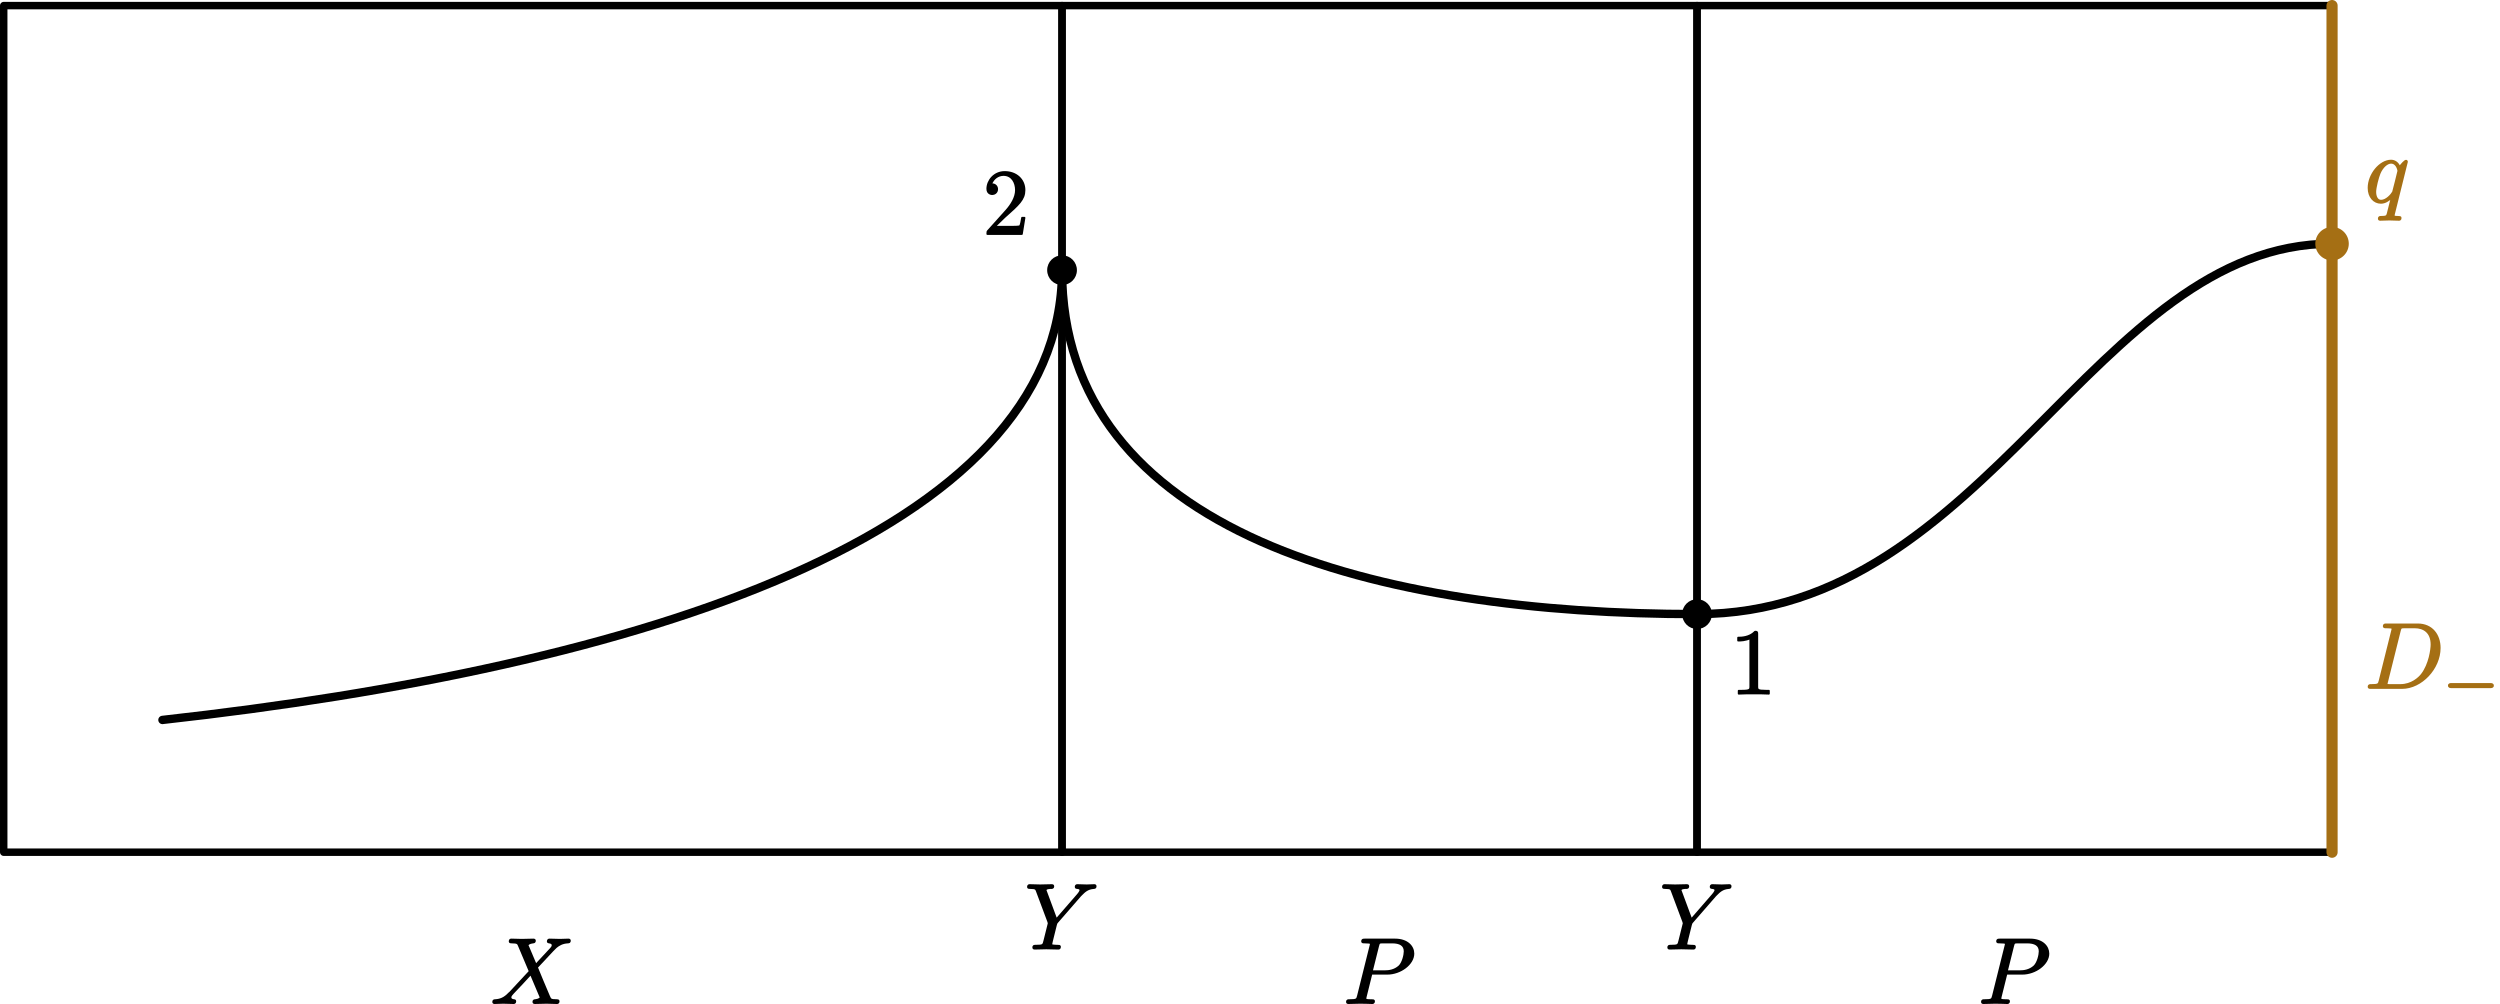
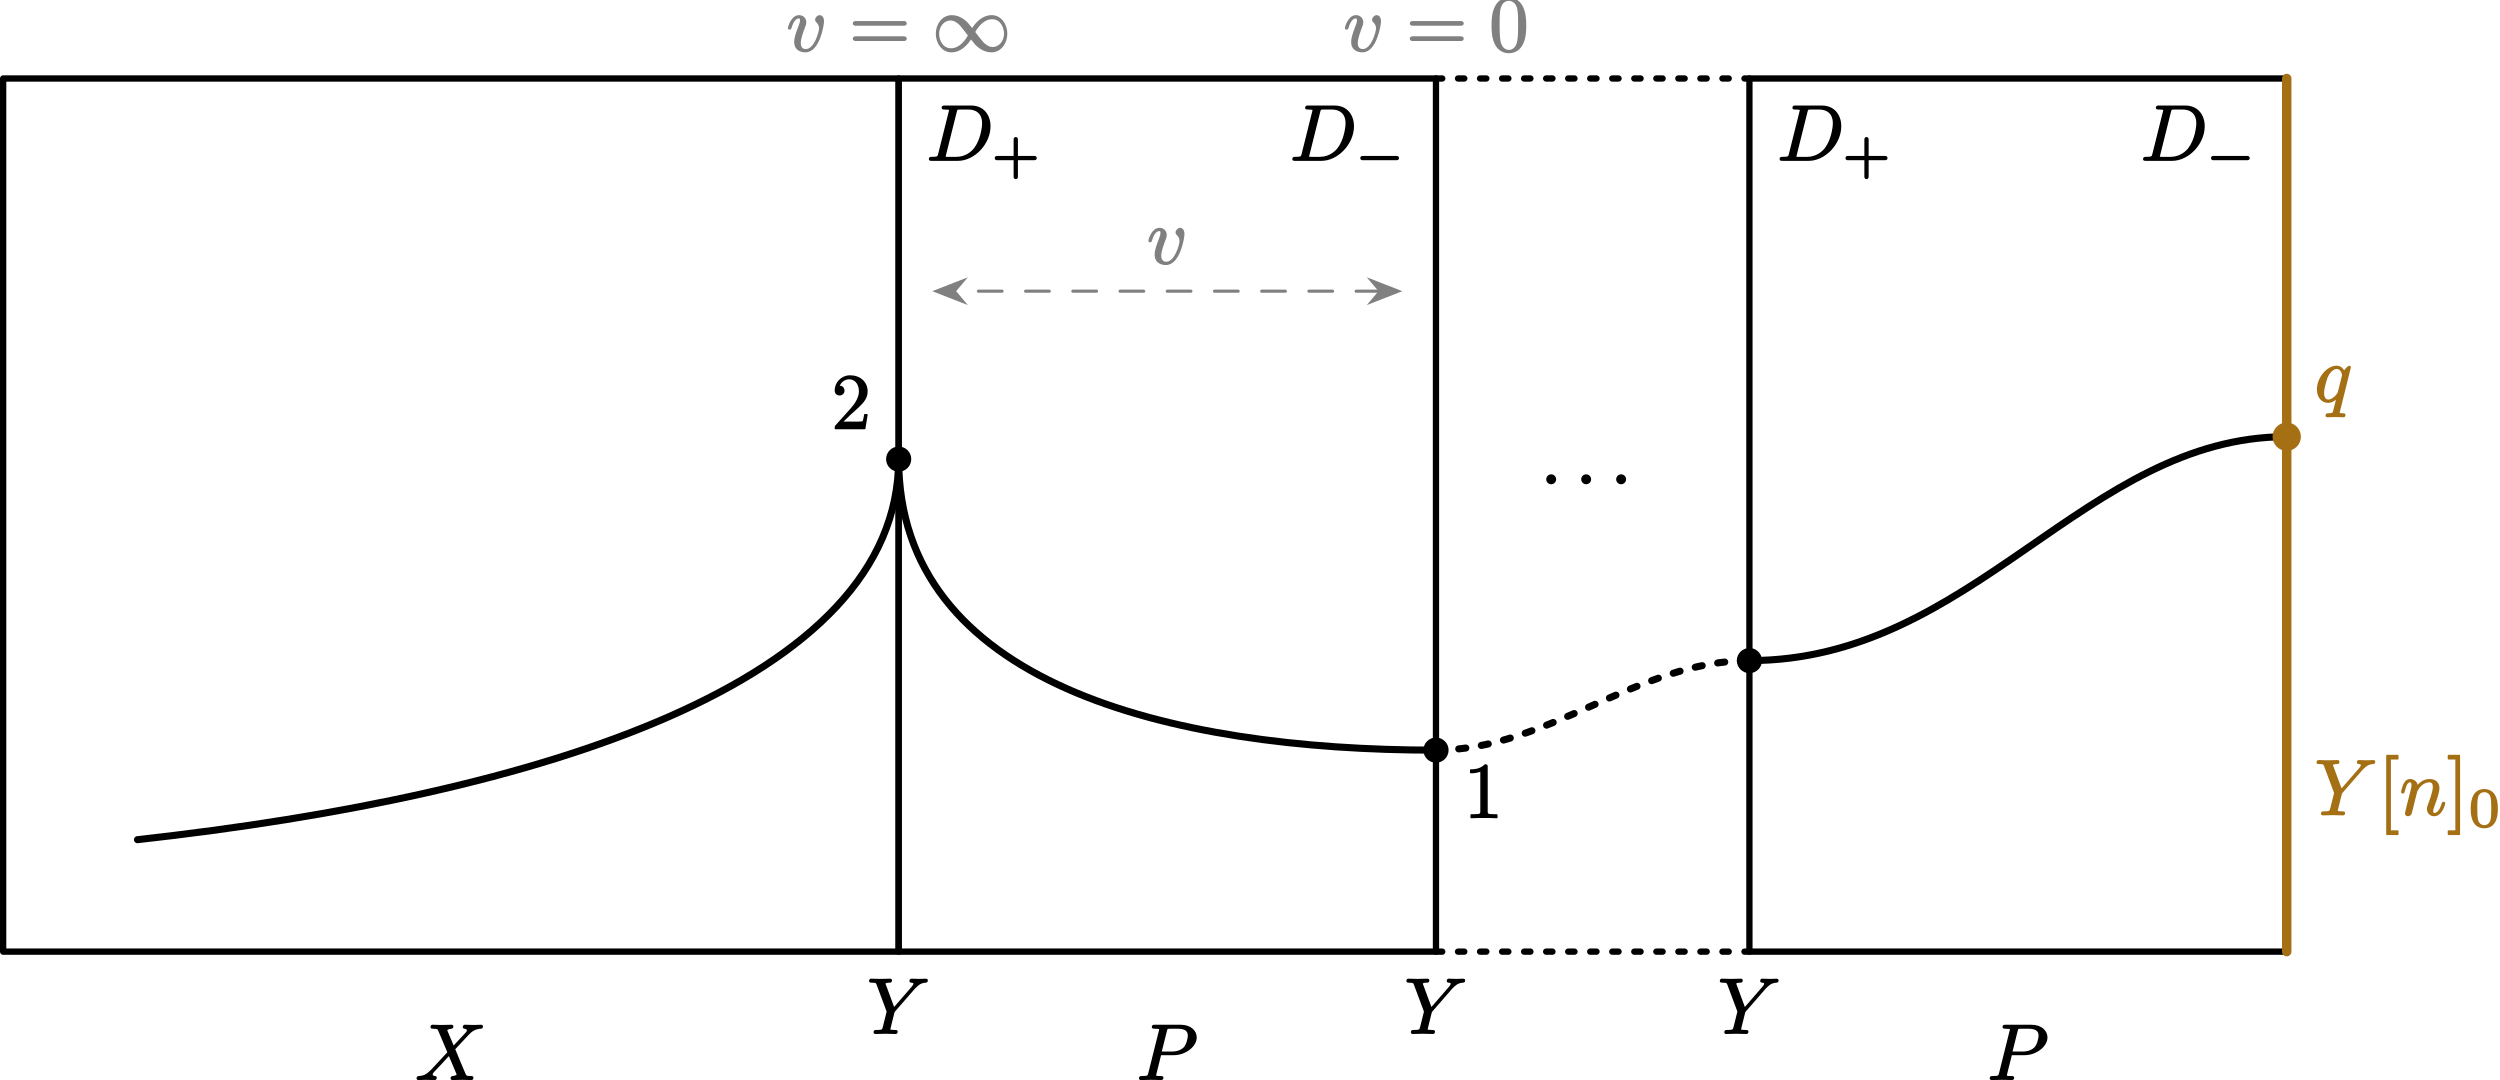
- <svg xmlns="http://www.w3.org/2000/svg" xmlns:xlink="http://www.w3.org/1999/xlink" version="1.1" width="267.846pt" height="107.467pt" viewBox="-70.008 -70.008 267.846 107.467">
+ <svg xmlns="http://www.w3.org/2000/svg" xmlns:xlink="http://www.w3.org/1999/xlink" version="1.1" width="316.54pt" height="136.652pt" viewBox="-70.008 -66.688 316.54 136.652">
  <defs>
-     <path id="g2-49" d="M2.929-6.376C2.929-6.615 2.929-6.635 2.7-6.635C2.082-5.998 1.205-5.998 .887-5.998V-5.689C1.086-5.689 1.674-5.689 2.192-5.948V-.787C2.192-.428 2.162-.309 1.265-.309H.946V0C1.295-.03 2.162-.03 2.56-.03S3.826-.03 4.174 0V-.309H3.856C2.959-.309 2.929-.418 2.929-.787V-6.376Z" />
-     <path id="g2-50" d="M1.265-.767L2.321-1.793C3.875-3.168 4.473-3.706 4.473-4.702C4.473-5.838 3.577-6.635 2.361-6.635C1.235-6.635 .498-5.719 .498-4.832C.498-4.274 .996-4.274 1.026-4.274C1.196-4.274 1.544-4.394 1.544-4.802C1.544-5.061 1.365-5.32 1.016-5.32C.936-5.32 .917-5.32 .887-5.31C1.116-5.958 1.654-6.326 2.232-6.326C3.138-6.326 3.567-5.519 3.567-4.702C3.567-3.905 3.068-3.118 2.521-2.501L.608-.369C.498-.259 .498-.239 .498 0H4.194L4.473-1.733H4.224C4.174-1.435 4.105-.996 4.005-.847C3.935-.767 3.278-.767 3.059-.767H1.265Z" />
-     <path id="g0-0" d="M5.189-1.576C5.3-1.576 5.467-1.576 5.467-1.743C5.467-1.918 5.307-1.918 5.189-1.918H1.032C.921-1.918 .753-1.918 .753-1.75C.753-1.576 .914-1.576 1.032-1.576H5.189Z" />
-     <path id="g1-68" d="M1.584-.777C1.484-.389 1.465-.309 .677-.309C.508-.309 .399-.309 .399-.12C.399 0 .488 0 .677 0H3.975C6.047 0 8.01-2.102 8.01-4.284C8.01-5.689 7.163-6.804 5.669-6.804H2.321C2.132-6.804 2.022-6.804 2.022-6.615C2.022-6.496 2.112-6.496 2.311-6.496C2.441-6.496 2.62-6.486 2.74-6.476C2.899-6.456 2.959-6.426 2.959-6.316C2.959-6.276 2.949-6.247 2.919-6.127L1.584-.777ZM3.736-6.117C3.826-6.466 3.846-6.496 4.274-6.496H5.34C6.316-6.496 7.143-5.968 7.143-4.653C7.143-4.164 6.944-2.531 6.097-1.435C5.808-1.066 5.021-.309 3.796-.309H2.67C2.531-.309 2.511-.309 2.451-.319C2.351-.329 2.321-.339 2.321-.418C2.321-.448 2.321-.468 2.371-.648L3.736-6.117Z" />
-     <path id="g1-80" d="M3.019-3.148H4.712C6.127-3.148 7.512-4.184 7.512-5.3C7.512-6.067 6.854-6.804 5.549-6.804H2.321C2.132-6.804 2.022-6.804 2.022-6.615C2.022-6.496 2.112-6.496 2.311-6.496C2.441-6.496 2.62-6.486 2.74-6.476C2.899-6.456 2.959-6.426 2.959-6.316C2.959-6.276 2.949-6.247 2.919-6.127L1.584-.777C1.484-.389 1.465-.309 .677-.309C.508-.309 .399-.309 .399-.12C.399 0 .518 0 .548 0C.827 0 1.534-.03 1.813-.03C2.022-.03 2.242-.02 2.451-.02C2.67-.02 2.889 0 3.098 0C3.168 0 3.298 0 3.298-.199C3.298-.309 3.208-.309 3.019-.309C2.65-.309 2.371-.309 2.371-.488C2.371-.548 2.391-.598 2.401-.658L3.019-3.148ZM3.736-6.117C3.826-6.466 3.846-6.496 4.274-6.496H5.23C6.057-6.496 6.585-6.227 6.585-5.539C6.585-5.151 6.386-4.294 5.998-3.935C5.499-3.487 4.902-3.407 4.463-3.407H3.059L3.736-6.117Z" />
-     <path id="g1-88" d="M4.832-4.095L3.995-6.077C3.965-6.157 3.945-6.197 3.945-6.207C3.945-6.267 4.115-6.456 4.533-6.496C4.633-6.506 4.732-6.516 4.732-6.685C4.732-6.804 4.613-6.804 4.583-6.804C4.174-6.804 3.746-6.775 3.328-6.775C3.078-6.775 2.461-6.804 2.212-6.804C2.152-6.804 2.032-6.804 2.032-6.605C2.032-6.496 2.132-6.496 2.262-6.496C2.859-6.496 2.919-6.396 3.009-6.177L4.184-3.397L2.082-1.136L1.953-1.026C1.465-.498 .996-.339 .488-.309C.359-.299 .269-.299 .269-.11C.269-.1 .269 0 .399 0C.697 0 1.026-.03 1.335-.03C1.704-.03 2.092 0 2.451 0C2.511 0 2.63 0 2.63-.199C2.63-.299 2.531-.309 2.511-.309C2.421-.319 2.112-.339 2.112-.618C2.112-.777 2.262-.936 2.381-1.066L3.397-2.142L4.294-3.118L5.3-.737C5.34-.628 5.35-.618 5.35-.598C5.35-.518 5.161-.349 4.772-.309C4.663-.299 4.573-.289 4.573-.12C4.573 0 4.682 0 4.722 0C5.001 0 5.699-.03 5.978-.03C6.227-.03 6.834 0 7.083 0C7.153 0 7.273 0 7.273-.189C7.273-.309 7.173-.309 7.093-.309C6.426-.319 6.406-.349 6.237-.747C5.848-1.674 5.181-3.228 4.951-3.826C5.629-4.523 6.675-5.709 6.994-5.988C7.283-6.227 7.661-6.466 8.259-6.496C8.389-6.506 8.478-6.506 8.478-6.695C8.478-6.705 8.478-6.804 8.349-6.804C8.05-6.804 7.721-6.775 7.412-6.775C7.044-6.775 6.665-6.804 6.306-6.804C6.247-6.804 6.117-6.804 6.117-6.605C6.117-6.535 6.167-6.506 6.237-6.496C6.326-6.486 6.635-6.466 6.635-6.187C6.635-6.047 6.526-5.918 6.446-5.828L4.832-4.095Z" />
-     <path id="g1-89" d="M5.948-5.669L6.087-5.808C6.386-6.107 6.715-6.446 7.392-6.496C7.502-6.506 7.592-6.506 7.592-6.685C7.592-6.765 7.542-6.804 7.462-6.804C7.203-6.804 6.914-6.775 6.645-6.775C6.316-6.775 5.968-6.804 5.649-6.804C5.589-6.804 5.46-6.804 5.46-6.615C5.46-6.506 5.559-6.496 5.609-6.496C5.679-6.496 5.968-6.476 5.968-6.267C5.968-6.097 5.738-5.838 5.699-5.788L3.387-3.128L2.291-6.087C2.232-6.227 2.232-6.247 2.232-6.257C2.232-6.496 2.72-6.496 2.819-6.496C2.959-6.496 3.059-6.496 3.059-6.695C3.059-6.804 2.939-6.804 2.909-6.804C2.63-6.804 1.933-6.775 1.654-6.775C1.405-6.775 .787-6.804 .538-6.804C.478-6.804 .349-6.804 .349-6.605C.349-6.496 .448-6.496 .578-6.496C1.176-6.496 1.215-6.406 1.305-6.157L2.531-2.879C2.54-2.849 2.57-2.74 2.57-2.71S2.172-1.076 2.122-.897C1.993-.349 1.983-.319 1.186-.309C.996-.309 .917-.309 .917-.11C.917 0 1.036 0 1.056 0C1.335 0 2.032-.03 2.311-.03S3.308 0 3.587 0C3.656 0 3.776 0 3.776-.199C3.776-.309 3.686-.309 3.497-.309C3.477-.309 3.288-.309 3.118-.329C2.909-.349 2.849-.369 2.849-.488C2.849-.558 2.939-.907 2.989-1.116L3.337-2.521C3.387-2.71 3.397-2.74 3.477-2.829L5.948-5.669Z" />
-     <path id="g1-113" d="M4.503-4.294C4.503-4.334 4.473-4.394 4.403-4.394C4.294-4.394 3.895-3.995 3.726-3.706C3.507-4.244 3.118-4.403 2.8-4.403C1.624-4.403 .399-2.929 .399-1.484C.399-.508 .986 .11 1.714 .11C2.142 .11 2.531-.13 2.889-.488C2.8-.139 2.471 1.205 2.441 1.295C2.361 1.574 2.281 1.614 1.724 1.624C1.594 1.624 1.494 1.624 1.494 1.823C1.494 1.833 1.494 1.933 1.624 1.933C1.943 1.933 2.291 1.903 2.62 1.903C2.959 1.903 3.318 1.933 3.646 1.933C3.696 1.933 3.826 1.933 3.826 1.733C3.826 1.624 3.726 1.624 3.567 1.624C3.088 1.624 3.088 1.554 3.088 1.465C3.088 1.395 3.108 1.335 3.128 1.245L4.503-4.294ZM1.743-.11C1.146-.11 1.106-.877 1.106-1.046C1.106-1.524 1.395-2.61 1.564-3.029C1.873-3.766 2.391-4.184 2.8-4.184C3.447-4.184 3.587-3.377 3.587-3.308C3.587-3.248 3.039-1.066 3.009-1.026C2.859-.747 2.301-.11 1.743-.11Z" />
+     <path id="g1-0" d="M5.189-1.576C5.3-1.576 5.467-1.576 5.467-1.743C5.467-1.918 5.307-1.918 5.189-1.918H1.032C.921-1.918 .753-1.918 .753-1.75C.753-1.576 .914-1.576 1.032-1.576H5.189Z" />
+     <path id="g4-43" d="M3.229-1.576H5.363C5.454-1.576 5.621-1.576 5.621-1.743C5.621-1.918 5.461-1.918 5.363-1.918H3.229V-4.059C3.229-4.149 3.229-4.317 3.062-4.317C2.887-4.317 2.887-4.156 2.887-4.059V-1.918H.746C.656-1.918 .488-1.918 .488-1.75C.488-1.576 .649-1.576 .746-1.576H2.887V.565C2.887 .656 2.887 .823 3.055 .823C3.229 .823 3.229 .663 3.229 .565V-1.576Z" />
+     <path id="g4-48" d="M3.599-2.225C3.599-2.992 3.508-3.543 3.187-4.031C2.971-4.352 2.538-4.631 1.981-4.631C.363-4.631 .363-2.727 .363-2.225S.363 .139 1.981 .139S3.599-1.723 3.599-2.225ZM1.981-.056C1.66-.056 1.234-.244 1.095-.816C.997-1.227 .997-1.799 .997-2.315C.997-2.824 .997-3.354 1.102-3.738C1.248-4.289 1.695-4.435 1.981-4.435C2.357-4.435 2.72-4.205 2.845-3.801C2.957-3.424 2.964-2.922 2.964-2.315C2.964-1.799 2.964-1.283 2.873-.844C2.734-.209 2.26-.056 1.981-.056Z" />
+     <path id="g3-48" d="M4.583-3.188C4.583-3.985 4.533-4.782 4.184-5.519C3.726-6.476 2.909-6.635 2.491-6.635C1.893-6.635 1.166-6.376 .757-5.45C.438-4.762 .389-3.985 .389-3.188C.389-2.441 .428-1.544 .837-.787C1.265 .02 1.993 .219 2.481 .219C3.019 .219 3.776 .01 4.214-.936C4.533-1.624 4.583-2.401 4.583-3.188ZM2.481 0C2.092 0 1.504-.249 1.325-1.205C1.215-1.803 1.215-2.72 1.215-3.308C1.215-3.945 1.215-4.603 1.295-5.141C1.484-6.326 2.232-6.416 2.481-6.416C2.809-6.416 3.467-6.237 3.656-5.25C3.756-4.692 3.756-3.935 3.756-3.308C3.756-2.56 3.756-1.883 3.646-1.245C3.497-.299 2.929 0 2.481 0Z" />
+     <path id="g3-49" d="M2.929-6.376C2.929-6.615 2.929-6.635 2.7-6.635C2.082-5.998 1.205-5.998 .887-5.998V-5.689C1.086-5.689 1.674-5.689 2.192-5.948V-.787C2.192-.428 2.162-.309 1.265-.309H.946V0C1.295-.03 2.162-.03 2.56-.03S3.826-.03 4.174 0V-.309H3.856C2.959-.309 2.929-.418 2.929-.787V-6.376Z" />
+     <path id="g3-50" d="M1.265-.767L2.321-1.793C3.875-3.168 4.473-3.706 4.473-4.702C4.473-5.838 3.577-6.635 2.361-6.635C1.235-6.635 .498-5.719 .498-4.832C.498-4.274 .996-4.274 1.026-4.274C1.196-4.274 1.544-4.394 1.544-4.802C1.544-5.061 1.365-5.32 1.016-5.32C.936-5.32 .917-5.32 .887-5.31C1.116-5.958 1.654-6.326 2.232-6.326C3.138-6.326 3.567-5.519 3.567-4.702C3.567-3.905 3.068-3.118 2.521-2.501L.608-.369C.498-.259 .498-.239 .498 0H4.194L4.473-1.733H4.224C4.174-1.435 4.105-.996 4.005-.847C3.935-.767 3.278-.767 3.059-.767H1.265Z" />
+     <path id="g3-61" d="M6.844-3.258C6.994-3.258 7.183-3.258 7.183-3.457S6.994-3.656 6.854-3.656H.887C.747-3.656 .558-3.656 .558-3.457S.747-3.258 .897-3.258H6.844ZM6.854-1.325C6.994-1.325 7.183-1.325 7.183-1.524S6.994-1.724 6.844-1.724H.897C.747-1.724 .558-1.724 .558-1.524S.747-1.325 .887-1.325H6.854Z" />
+     <path id="g3-91" d="M2.54 2.491V2.092H1.574V-7.073H2.54V-7.472H1.176V2.491H2.54Z" />
+     <path id="g3-93" d="M1.584-7.472H.219V-7.073H1.186V2.092H.219V2.491H1.584V-7.472Z" />
+     <path id="g2-68" d="M1.584-.777C1.484-.389 1.465-.309 .677-.309C.508-.309 .399-.309 .399-.12C.399 0 .488 0 .677 0H3.975C6.047 0 8.01-2.102 8.01-4.284C8.01-5.689 7.163-6.804 5.669-6.804H2.321C2.132-6.804 2.022-6.804 2.022-6.615C2.022-6.496 2.112-6.496 2.311-6.496C2.441-6.496 2.62-6.486 2.74-6.476C2.899-6.456 2.959-6.426 2.959-6.316C2.959-6.276 2.949-6.247 2.919-6.127L1.584-.777ZM3.736-6.117C3.826-6.466 3.846-6.496 4.274-6.496H5.34C6.316-6.496 7.143-5.968 7.143-4.653C7.143-4.164 6.944-2.531 6.097-1.435C5.808-1.066 5.021-.309 3.796-.309H2.67C2.531-.309 2.511-.309 2.451-.319C2.351-.329 2.321-.339 2.321-.418C2.321-.448 2.321-.468 2.371-.648L3.736-6.117Z" />
+     <path id="g2-80" d="M3.019-3.148H4.712C6.127-3.148 7.512-4.184 7.512-5.3C7.512-6.067 6.854-6.804 5.549-6.804H2.321C2.132-6.804 2.022-6.804 2.022-6.615C2.022-6.496 2.112-6.496 2.311-6.496C2.441-6.496 2.62-6.486 2.74-6.476C2.899-6.456 2.959-6.426 2.959-6.316C2.959-6.276 2.949-6.247 2.919-6.127L1.584-.777C1.484-.389 1.465-.309 .677-.309C.508-.309 .399-.309 .399-.12C.399 0 .518 0 .548 0C.827 0 1.534-.03 1.813-.03C2.022-.03 2.242-.02 2.451-.02C2.67-.02 2.889 0 3.098 0C3.168 0 3.298 0 3.298-.199C3.298-.309 3.208-.309 3.019-.309C2.65-.309 2.371-.309 2.371-.488C2.371-.548 2.391-.598 2.401-.658L3.019-3.148ZM3.736-6.117C3.826-6.466 3.846-6.496 4.274-6.496H5.23C6.057-6.496 6.585-6.227 6.585-5.539C6.585-5.151 6.386-4.294 5.998-3.935C5.499-3.487 4.902-3.407 4.463-3.407H3.059L3.736-6.117Z" />
+     <path id="g2-88" d="M4.832-4.095L3.995-6.077C3.965-6.157 3.945-6.197 3.945-6.207C3.945-6.267 4.115-6.456 4.533-6.496C4.633-6.506 4.732-6.516 4.732-6.685C4.732-6.804 4.613-6.804 4.583-6.804C4.174-6.804 3.746-6.775 3.328-6.775C3.078-6.775 2.461-6.804 2.212-6.804C2.152-6.804 2.032-6.804 2.032-6.605C2.032-6.496 2.132-6.496 2.262-6.496C2.859-6.496 2.919-6.396 3.009-6.177L4.184-3.397L2.082-1.136L1.953-1.026C1.465-.498 .996-.339 .488-.309C.359-.299 .269-.299 .269-.11C.269-.1 .269 0 .399 0C.697 0 1.026-.03 1.335-.03C1.704-.03 2.092 0 2.451 0C2.511 0 2.63 0 2.63-.199C2.63-.299 2.531-.309 2.511-.309C2.421-.319 2.112-.339 2.112-.618C2.112-.777 2.262-.936 2.381-1.066L3.397-2.142L4.294-3.118L5.3-.737C5.34-.628 5.35-.618 5.35-.598C5.35-.518 5.161-.349 4.772-.309C4.663-.299 4.573-.289 4.573-.12C4.573 0 4.682 0 4.722 0C5.001 0 5.699-.03 5.978-.03C6.227-.03 6.834 0 7.083 0C7.153 0 7.273 0 7.273-.189C7.273-.309 7.173-.309 7.093-.309C6.426-.319 6.406-.349 6.237-.747C5.848-1.674 5.181-3.228 4.951-3.826C5.629-4.523 6.675-5.709 6.994-5.988C7.283-6.227 7.661-6.466 8.259-6.496C8.389-6.506 8.478-6.506 8.478-6.695C8.478-6.705 8.478-6.804 8.349-6.804C8.05-6.804 7.721-6.775 7.412-6.775C7.044-6.775 6.665-6.804 6.306-6.804C6.247-6.804 6.117-6.804 6.117-6.605C6.117-6.535 6.167-6.506 6.237-6.496C6.326-6.486 6.635-6.466 6.635-6.187C6.635-6.047 6.526-5.918 6.446-5.828L4.832-4.095Z" />
+     <path id="g2-89" d="M5.948-5.669L6.087-5.808C6.386-6.107 6.715-6.446 7.392-6.496C7.502-6.506 7.592-6.506 7.592-6.685C7.592-6.765 7.542-6.804 7.462-6.804C7.203-6.804 6.914-6.775 6.645-6.775C6.316-6.775 5.968-6.804 5.649-6.804C5.589-6.804 5.46-6.804 5.46-6.615C5.46-6.506 5.559-6.496 5.609-6.496C5.679-6.496 5.968-6.476 5.968-6.267C5.968-6.097 5.738-5.838 5.699-5.788L3.387-3.128L2.291-6.087C2.232-6.227 2.232-6.247 2.232-6.257C2.232-6.496 2.72-6.496 2.819-6.496C2.959-6.496 3.059-6.496 3.059-6.695C3.059-6.804 2.939-6.804 2.909-6.804C2.63-6.804 1.933-6.775 1.654-6.775C1.405-6.775 .787-6.804 .538-6.804C.478-6.804 .349-6.804 .349-6.605C.349-6.496 .448-6.496 .578-6.496C1.176-6.496 1.215-6.406 1.305-6.157L2.531-2.879C2.54-2.849 2.57-2.74 2.57-2.71S2.172-1.076 2.122-.897C1.993-.349 1.983-.319 1.186-.309C.996-.309 .917-.309 .917-.11C.917 0 1.036 0 1.056 0C1.335 0 2.032-.03 2.311-.03S3.308 0 3.587 0C3.656 0 3.776 0 3.776-.199C3.776-.309 3.686-.309 3.497-.309C3.477-.309 3.288-.309 3.118-.329C2.909-.349 2.849-.369 2.849-.488C2.849-.558 2.939-.907 2.989-1.116L3.337-2.521C3.387-2.71 3.397-2.74 3.477-2.829L5.948-5.669Z" />
+     <path id="g2-110" d="M.877-.588C.847-.438 .787-.209 .787-.159C.787 .02 .927 .11 1.076 .11C1.196 .11 1.375 .03 1.445-.169C1.455-.189 1.574-.658 1.634-.907L1.853-1.803C1.913-2.022 1.973-2.242 2.022-2.471C2.062-2.64 2.142-2.929 2.152-2.969C2.301-3.278 2.829-4.184 3.776-4.184C4.224-4.184 4.314-3.816 4.314-3.487C4.314-2.869 3.826-1.594 3.666-1.166C3.577-.936 3.567-.817 3.567-.707C3.567-.239 3.915 .11 4.384 .11C5.32 .11 5.689-1.345 5.689-1.425C5.689-1.524 5.599-1.524 5.569-1.524C5.469-1.524 5.469-1.494 5.42-1.345C5.22-.667 4.892-.11 4.403-.11C4.234-.11 4.164-.209 4.164-.438C4.164-.687 4.254-.927 4.344-1.146C4.533-1.674 4.951-2.77 4.951-3.337C4.951-4.005 4.523-4.403 3.806-4.403C2.909-4.403 2.421-3.766 2.252-3.537C2.202-4.095 1.793-4.403 1.335-4.403S.687-4.015 .588-3.836C.428-3.497 .289-2.909 .289-2.869C.289-2.77 .389-2.77 .408-2.77C.508-2.77 .518-2.78 .578-2.999C.747-3.706 .946-4.184 1.305-4.184C1.504-4.184 1.614-4.055 1.614-3.726C1.614-3.517 1.584-3.407 1.455-2.889L.877-.588Z" />
+     <path id="g2-113" d="M4.503-4.294C4.503-4.334 4.473-4.394 4.403-4.394C4.294-4.394 3.895-3.995 3.726-3.706C3.507-4.244 3.118-4.403 2.8-4.403C1.624-4.403 .399-2.929 .399-1.484C.399-.508 .986 .11 1.714 .11C2.142 .11 2.531-.13 2.889-.488C2.8-.139 2.471 1.205 2.441 1.295C2.361 1.574 2.281 1.614 1.724 1.624C1.594 1.624 1.494 1.624 1.494 1.823C1.494 1.833 1.494 1.933 1.624 1.933C1.943 1.933 2.291 1.903 2.62 1.903C2.959 1.903 3.318 1.933 3.646 1.933C3.696 1.933 3.826 1.933 3.826 1.733C3.826 1.624 3.726 1.624 3.567 1.624C3.088 1.624 3.088 1.554 3.088 1.465C3.088 1.395 3.108 1.335 3.128 1.245L4.503-4.294ZM1.743-.11C1.146-.11 1.106-.877 1.106-1.046C1.106-1.524 1.395-2.61 1.564-3.029C1.873-3.766 2.391-4.184 2.8-4.184C3.447-4.184 3.587-3.377 3.587-3.308C3.587-3.248 3.039-1.066 3.009-1.026C2.859-.747 2.301-.11 1.743-.11Z" />
+     <path id="g2-118" d="M4.663-3.706C4.663-4.244 4.403-4.403 4.224-4.403C3.975-4.403 3.736-4.144 3.736-3.925C3.736-3.796 3.786-3.736 3.895-3.626C4.105-3.427 4.234-3.168 4.234-2.809C4.234-2.391 3.626-.11 2.461-.11C1.953-.11 1.724-.458 1.724-.976C1.724-1.534 1.993-2.262 2.301-3.088C2.371-3.258 2.421-3.397 2.421-3.587C2.421-4.035 2.102-4.403 1.604-4.403C.667-4.403 .289-2.959 .289-2.869C.289-2.77 .389-2.77 .408-2.77C.508-2.77 .518-2.79 .568-2.949C.857-3.955 1.285-4.184 1.574-4.184C1.654-4.184 1.823-4.184 1.823-3.866C1.823-3.616 1.724-3.347 1.654-3.168C1.215-2.012 1.086-1.554 1.086-1.126C1.086-.05 1.963 .11 2.421 .11C4.095 .11 4.663-3.188 4.663-3.706Z" />
+     <path id="g0-1" d="M1.913-2.491C1.913-2.78 1.674-3.019 1.385-3.019S.857-2.78 .857-2.491S1.096-1.963 1.385-1.963S1.913-2.202 1.913-2.491Z" />
+     <path id="g0-49" d="M5.061-2.7C4.523-3.377 4.403-3.527 4.095-3.776C3.537-4.224 2.979-4.403 2.471-4.403C1.305-4.403 .548-3.308 .548-2.142C.548-.996 1.285 .11 2.431 .11S4.403-.797 4.892-1.594C5.43-.917 5.549-.767 5.858-.518C6.416-.07 6.974 .11 7.482 .11C8.648 .11 9.405-.986 9.405-2.152C9.405-3.298 8.667-4.403 7.522-4.403S5.549-3.497 5.061-2.7ZM5.32-2.361C5.729-3.078 6.466-4.085 7.592-4.085C8.648-4.085 9.186-3.049 9.186-2.152C9.186-1.176 8.518-.369 7.641-.369C7.064-.369 6.615-.787 6.406-.996C6.157-1.265 5.928-1.574 5.32-2.361ZM4.633-1.933C4.224-1.215 3.487-.209 2.361-.209C1.305-.209 .767-1.245 .767-2.142C.767-3.118 1.435-3.925 2.311-3.925C2.889-3.925 3.337-3.507 3.547-3.298C3.796-3.029 4.025-2.72 4.633-1.933Z" />
  </defs>
  <g id="page1">
-     <path d="M-69.609 21.297V-69.41H43.777V21.297Z" stroke="#000" fill="none" stroke-width=".797" stroke-linecap="round" stroke-linejoin="round" />
-     <path d="M43.777 21.297V-69.41H111.809V21.297Z" stroke="#000" fill="none" stroke-width=".797" stroke-miterlimit="10" stroke-linecap="round" stroke-linejoin="round" />
-     <path d="M111.809 21.297V-69.41H179.844V21.297Z" stroke="#000" fill="none" stroke-width=".797" stroke-miterlimit="10" stroke-linecap="round" stroke-linejoin="round" />
-     <path d="M179.844 21.297V-69.41" stroke="#a56f14" fill="none" stroke-width="1.196" stroke-miterlimit="10" stroke-linecap="round" stroke-linejoin="round" />
+     <path d="M-69.609 53.805V-56.75H43.777V53.805Z" stroke="#000" fill="none" stroke-width=".797" stroke-linecap="round" stroke-linejoin="round" />
+     <path d="M43.777 53.805V-56.75H111.809V53.805Z" stroke="#000" fill="none" stroke-width=".797" stroke-miterlimit="10" stroke-linecap="round" stroke-linejoin="round" />
+     <path d="M111.809 53.805H151.496M111.809-56.75H151.496" stroke="#000" fill="none" stroke-width=".797" stroke-miterlimit="10" stroke-linecap="round" stroke-linejoin="round" stroke-dasharray=".797 1.993" />
+     <g transform="matrix(1 0 0 1 194.621 -57.31451)">
+       <use stroke="#000" stroke-width="0.20" stroke-linejoin="round" x="-69.609" y="53.804" xlink:href="#g0-1" />
+       <use stroke="#000" stroke-width="0.20" stroke-linejoin="round" x="-65.181" y="53.804" xlink:href="#g0-1" />
+       <use stroke="#000" stroke-width="0.20" stroke-linejoin="round" x="-60.753" y="53.804" xlink:href="#g0-1" />
+     </g>
+     <path d="M151.496 53.805V-56.75H219.527V53.805Z" stroke="#000" fill="none" stroke-width=".797" stroke-miterlimit="10" stroke-linecap="round" stroke-linejoin="round" />
+     <path d="M219.527 53.805V-56.75" stroke="#a56f14" fill="none" stroke-width="1.196" stroke-miterlimit="10" stroke-linecap="round" stroke-linejoin="round" />
    <g transform="matrix(1 0 0 1 52.1758 16.1599)">
-       <use stroke="#000" stroke-width="0.20" stroke-linejoin="round" x="-69.609" y="21.299" xlink:href="#g1-88" />
+       <use stroke="#000" stroke-width="0.20" stroke-linejoin="round" x="-69.609" y="53.804" xlink:href="#g2-88" />
    </g>
    <g transform="matrix(1 0 0 1 143.5133 16.1599)">
-       <use stroke="#000" stroke-width="0.20" stroke-linejoin="round" x="-69.609" y="21.299" xlink:href="#g1-80" />
+       <use stroke="#000" stroke-width="0.20" stroke-linejoin="round" x="-69.609" y="53.804" xlink:href="#g2-80" />
    </g>
-     <g transform="matrix(1 0 0 1 211.546 16.1599)">
-       <use stroke="#000" stroke-width="0.20" stroke-linejoin="round" x="-69.609" y="21.299" xlink:href="#g1-80" />
+     <g transform="matrix(1 0 0 1 251.231 16.1599)">
+       <use stroke="#000" stroke-width="0.20" stroke-linejoin="round" x="-69.609" y="53.804" xlink:href="#g2-80" />
    </g>
-     <g fill="#a56f14" transform="matrix(1 0 0 1 252.972 -17.60104)">
-       <use stroke="#a56f14" stroke-width="0.20" stroke-linejoin="round" x="-69.609" y="21.299" xlink:href="#g1-68" />
-       <use stroke="#a56f14" stroke-width="0.20" stroke-linejoin="round" x="-61.361" y="22.793" xlink:href="#g0-0" />
+     <g fill="#a56f14" transform="matrix(1 0 0 1 292.657 -17.352)">
+       <use stroke="#a56f14" stroke-width="0.20" stroke-linejoin="round" x="-69.609" y="53.804" xlink:href="#g2-89" />
+       <use stroke="#a56f14" stroke-width="0.20" stroke-linejoin="round" x="-61.611" y="53.804" xlink:href="#g3-91" />
+       <use stroke="#a56f14" stroke-width="0.20" stroke-linejoin="round" x="-58.844" y="53.804" xlink:href="#g2-110" />
+       <use stroke="#a56f14" stroke-width="0.20" stroke-linejoin="round" x="-52.864" y="53.804" xlink:href="#g3-93" />
+       <use stroke="#a56f14" stroke-width="0.20" stroke-linejoin="round" x="-50.096" y="55.299" xlink:href="#g4-48" />
    </g>
    <g transform="matrix(1 0 0 1 109.3883 10.3277)">
-       <use stroke="#000" stroke-width="0.20" stroke-linejoin="round" x="-69.609" y="21.299" xlink:href="#g1-89" />
+       <use stroke="#000" stroke-width="0.20" stroke-linejoin="round" x="-69.609" y="53.804" xlink:href="#g2-89" />
    </g>
    <g transform="matrix(1 0 0 1 177.42 10.3277)">
-       <use stroke="#000" stroke-width="0.20" stroke-linejoin="round" x="-69.609" y="21.299" xlink:href="#g1-89" />
+       <use stroke="#000" stroke-width="0.20" stroke-linejoin="round" x="-69.609" y="53.804" xlink:href="#g2-89" />
    </g>
-     <path d="M-52.602 7.125C-1.578 1.457 43.777-12.719 43.777-41.062" stroke="#000" fill="none" stroke-width=".897" stroke-miterlimit="10" stroke-linecap="round" stroke-linejoin="round" />
-     <path d="M43.777-41.062C43.777-12.719 77.793-4.215 111.809-4.215" stroke="#000" fill="none" stroke-width=".897" stroke-miterlimit="10" stroke-linecap="round" stroke-linejoin="round" />
-     <path d="M45.371-41.062C45.371-41.945 44.66-42.656 43.777-42.656C42.898-42.656 42.184-41.945 42.184-41.062C42.184-40.184 42.898-39.469 43.777-39.469C44.66-39.469 45.371-40.184 45.371-41.062Z" />
+     <g transform="matrix(1 0 0 1 217.106 10.3277)">
+       <use stroke="#000" stroke-width="0.20" stroke-linejoin="round" x="-69.609" y="53.804" xlink:href="#g2-89" />
+     </g>
+     <g transform="matrix(1 0 0 1 116.9071 -100.2247)">
+       <use stroke="#000" stroke-width="0.20" stroke-linejoin="round" x="-69.609" y="53.804" xlink:href="#g2-68" />
+       <use stroke="#000" stroke-width="0.20" stroke-linejoin="round" x="-61.361" y="55.299" xlink:href="#g4-43" />
+     </g>
+     <g transform="matrix(1 0 0 1 162.9264 -100.2247)">
+       <use stroke="#000" stroke-width="0.20" stroke-linejoin="round" x="-69.609" y="53.804" xlink:href="#g2-68" />
+       <use stroke="#000" stroke-width="0.20" stroke-linejoin="round" x="-61.361" y="55.299" xlink:href="#g1-0" />
+     </g>
+     <g transform="matrix(1 0 0 1 224.625 -100.2247)">
+       <use stroke="#000" stroke-width="0.20" stroke-linejoin="round" x="-69.609" y="53.804" xlink:href="#g2-68" />
+       <use stroke="#000" stroke-width="0.20" stroke-linejoin="round" x="-61.361" y="55.299" xlink:href="#g4-43" />
+     </g>
+     <g transform="matrix(1 0 0 1 270.644 -100.2247)">
+       <use stroke="#000" stroke-width="0.20" stroke-linejoin="round" x="-69.609" y="53.804" xlink:href="#g2-68" />
+       <use stroke="#000" stroke-width="0.20" stroke-linejoin="round" x="-61.361" y="55.299" xlink:href="#g1-0" />
+     </g>
+     <path d="M104.691-29.82H50.895" stroke="#808080" fill="none" stroke-width=".399" stroke-miterlimit="10" stroke-linecap="round" stroke-linejoin="round" stroke-dasharray="2.989 2.989" />
+     <path d="M107.008-29.82L103.703-31.109L104.793-29.82L103.703-28.527Z" fill="#808080" />
+     <path d="M107.008-29.82L103.703-31.109L104.793-29.82L103.703-28.527Z" stroke="#808080" fill="none" stroke-width=".399" stroke-miterlimit="10" stroke-linecap="round" />
+     <path d="M48.578-29.82L51.883-28.527L50.797-29.82L51.883-31.109Z" fill="#808080" />
+     <path d="M48.578-29.82L51.883-28.527L50.797-29.82L51.883-31.109Z" stroke="#808080" fill="none" stroke-width=".399" stroke-miterlimit="10" stroke-linecap="round" />
+     <g fill="#808080" transform="matrix(1 0 0 1 144.81 -87.1428)">
+       <use stroke="#808080" stroke-width="0.20" stroke-linejoin="round" x="-69.609" y="53.804" xlink:href="#g2-118" />
+     </g>
+     <g fill="#808080" transform="matrix(1 0 0 1 99.1707 -114.0722)">
+       <use stroke="#808080" stroke-width="0.20" stroke-linejoin="round" x="-69.609" y="53.804" xlink:href="#g2-118" />
+       <use stroke="#808080" stroke-width="0.20" stroke-linejoin="round" x="-61.655" y="53.804" xlink:href="#g3-61" />
+       <use stroke="#808080" stroke-width="0.20" stroke-linejoin="round" x="-51.139" y="53.804" xlink:href="#g0-49" />
+     </g>
+     <g fill="#808080" transform="matrix(1 0 0 1 169.694 -114.0722)">
+       <use stroke="#808080" stroke-width="0.20" stroke-linejoin="round" x="-69.609" y="53.804" xlink:href="#g2-118" />
+       <use stroke="#808080" stroke-width="0.20" stroke-linejoin="round" x="-61.655" y="53.804" xlink:href="#g3-61" />
+       <use stroke="#808080" stroke-width="0.20" stroke-linejoin="round" x="-51.139" y="53.804" xlink:href="#g3-48" />
+     </g>
+     <path d="M-52.602 39.629C-1.578 33.961 43.777 19.789 43.777-8.559" stroke="#000" fill="none" stroke-width=".897" stroke-miterlimit="10" stroke-linecap="round" stroke-linejoin="round" />
+     <path d="M43.777-8.559C43.777 19.789 77.793 28.293 111.809 28.293" stroke="#000" fill="none" stroke-width=".897" stroke-miterlimit="10" stroke-linecap="round" stroke-linejoin="round" />
+     <path d="M45.371-8.559C45.371-9.438 44.66-10.152 43.777-10.152C42.898-10.152 42.184-9.438 42.184-8.559S42.898-6.965 43.777-6.965C44.66-6.965 45.371-7.68 45.371-8.559Z" />
    <g transform="matrix(1 0 0 1 104.886 -66.2394)">
-       <use stroke="#000" stroke-width="0.20" stroke-linejoin="round" x="-69.609" y="21.299" xlink:href="#g2-50" />
+       <use stroke="#000" stroke-width="0.20" stroke-linejoin="round" x="-69.609" y="53.804" xlink:href="#g3-50" />
    </g>
-     <path d="M111.809-4.215C142.992-4.215 154.332-43.898 179.844-43.898" stroke="#000" fill="none" stroke-width=".897" stroke-miterlimit="10" stroke-linecap="round" stroke-linejoin="round" />
-     <path d="M113.406-4.215C113.406-5.094 112.691-5.809 111.809-5.809C110.93-5.809 110.215-5.094 110.215-4.215C110.215-3.332 110.93-2.617 111.809-2.617C112.691-2.617 113.406-3.332 113.406-4.215Z" />
-     <g transform="matrix(1 0 0 1 184.939 -16.98912)">
-       <use stroke="#000" stroke-width="0.20" stroke-linejoin="round" x="-69.609" y="21.299" xlink:href="#g2-49" />
+     <path d="M113.406 28.293C113.406 27.41 112.691 26.699 111.809 26.699C110.93 26.699 110.215 27.41 110.215 28.293C110.215 29.172 110.93 29.887 111.809 29.887C112.691 29.887 113.406 29.172 113.406 28.293Z" />
+     <g transform="matrix(1 0 0 1 184.939 -16.9891)">
+       <use stroke="#000" stroke-width="0.20" stroke-linejoin="round" x="-69.609" y="53.804" xlink:href="#g3-49" />
    </g>
-     <path d="M181.637-43.898C181.637-44.891 180.832-45.691 179.844-45.691C178.852-45.691 178.051-44.891 178.051-43.898C178.051-42.91 178.852-42.105 179.844-42.105C180.832-42.105 181.637-42.91 181.637-43.898Z" fill="#a56f14" />
-     <g fill="#a56f14" transform="matrix(1 0 0 1 252.972 -69.6908)">
-       <use stroke="#a56f14" stroke-width="0.20" stroke-linejoin="round" x="-69.609" y="21.299" xlink:href="#g1-113" />
+     <path d="M111.809 28.293C125.984 28.293 137.324 16.953 151.496 16.953" stroke="#000" fill="none" stroke-width=".897" stroke-miterlimit="10" stroke-linecap="round" stroke-linejoin="round" stroke-dasharray=".897 1.993" />
+     <path d="M151.496 16.953C179.844 16.953 194.016-11.395 219.527-11.395" stroke="#000" fill="none" stroke-width=".897" stroke-miterlimit="10" stroke-linecap="round" stroke-linejoin="round" />
+     <path d="M153.09 16.953C153.09 16.074 152.375 15.359 151.496 15.359S149.902 16.074 149.902 16.953S150.617 18.547 151.496 18.547S153.09 17.832 153.09 16.953Z" />
+     <path d="M221.32-11.395C221.32-12.383 220.52-13.188 219.527-13.188C218.539-13.188 217.734-12.383 217.734-11.395C217.734-10.402 218.539-9.602 219.527-9.602C220.52-9.602 221.32-10.402 221.32-11.395Z" fill="#a56f14" />
+     <g fill="#a56f14" transform="matrix(1 0 0 1 292.657 -69.6908)">
+       <use stroke="#a56f14" stroke-width="0.20" stroke-linejoin="round" x="-69.609" y="53.804" xlink:href="#g2-113" />
    </g>
  </g>
</svg>
